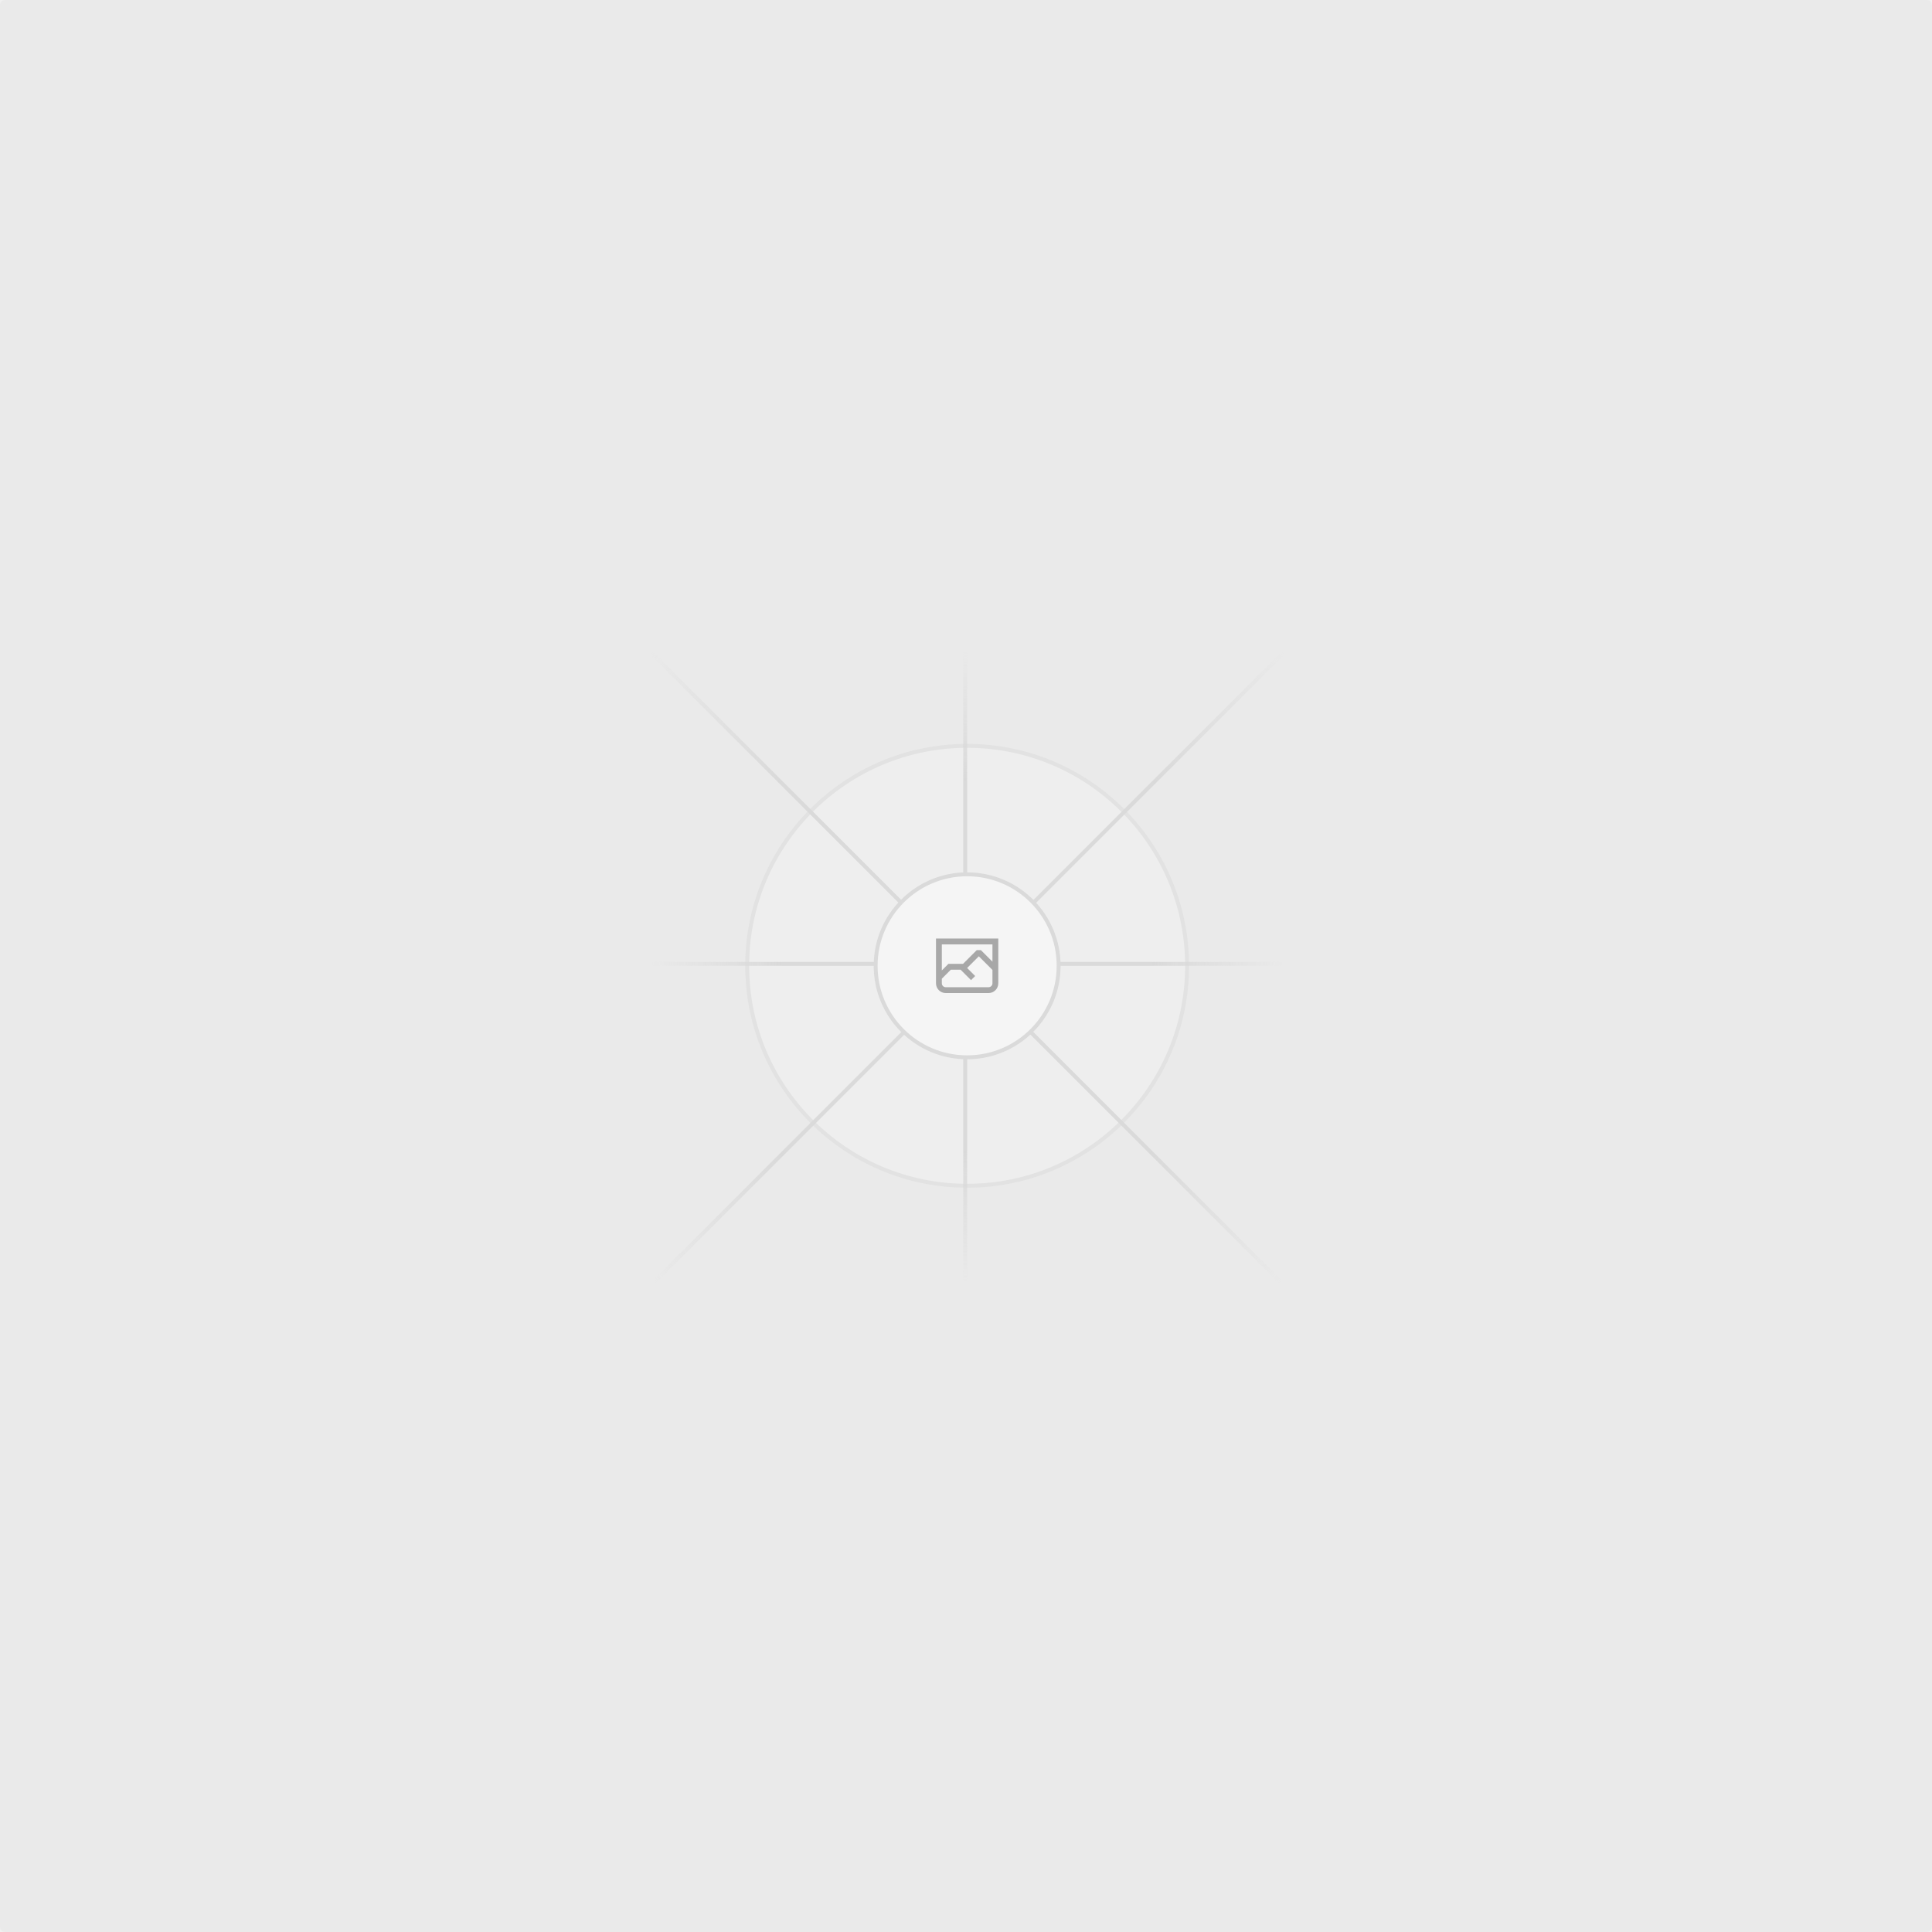
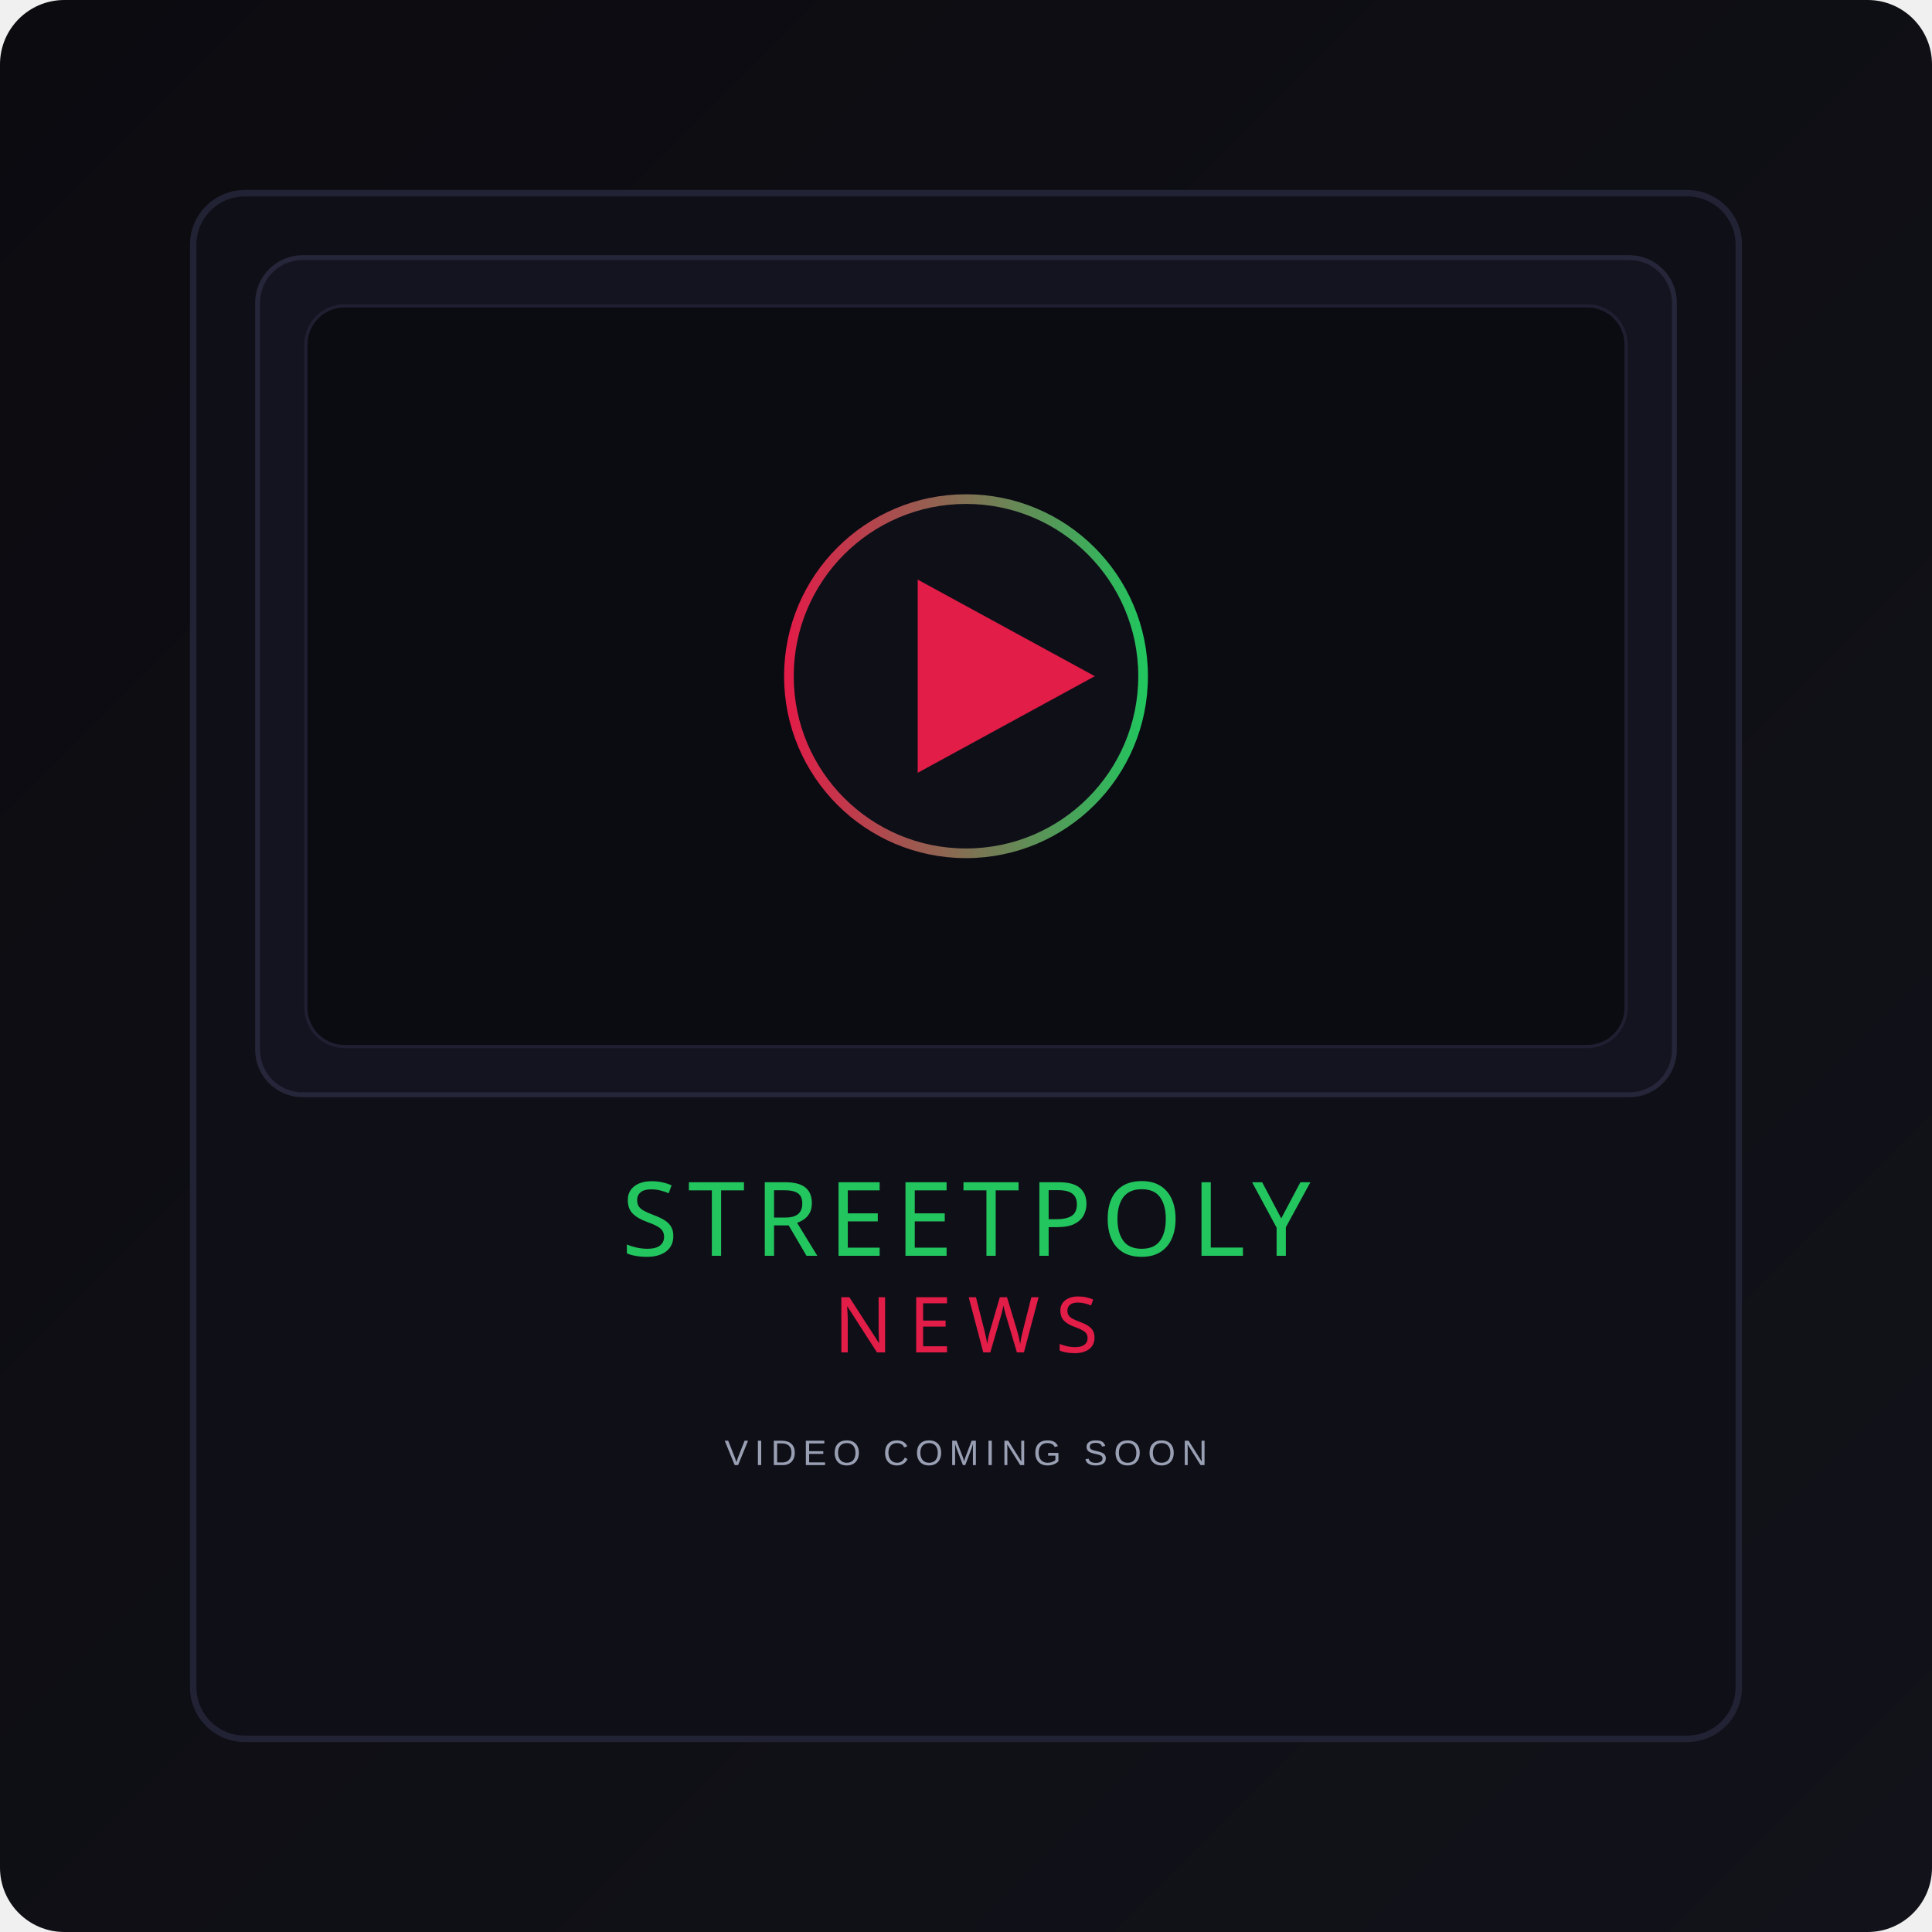
- <svg xmlns="http://www.w3.org/2000/svg" width="1200" height="1200" fill="none">
-   <rect width="1200" height="1200" fill="#EAEAEA" rx="3" />
-   <g opacity=".5">
-     <g opacity=".5">
-       <path fill="#FAFAFA" d="M600.709 736.5c-75.454 0-136.621-61.167-136.621-136.62 0-75.454 61.167-136.621 136.621-136.621 75.453 0 136.62 61.167 136.62 136.621 0 75.453-61.167 136.62-136.62 136.62Z" />
-       <path stroke="#C9C9C9" stroke-width="2.418" d="M600.709 736.5c-75.454 0-136.621-61.167-136.621-136.62 0-75.454 61.167-136.621 136.621-136.621 75.453 0 136.62 61.167 136.62 136.621 0 75.453-61.167 136.62-136.62 136.62Z" />
-     </g>
-     <path stroke="url(#a)" stroke-width="2.418" d="M0-1.209h553.581" transform="scale(1 -1) rotate(45 1163.11 91.165)" />
-     <path stroke="url(#b)" stroke-width="2.418" d="M404.846 598.671h391.726" />
-     <path stroke="url(#c)" stroke-width="2.418" d="M599.5 795.742V404.017" />
-     <path stroke="url(#d)" stroke-width="2.418" d="m795.717 796.597-391.441-391.44" />
-     <path fill="#fff" d="M600.709 656.704c-31.384 0-56.825-25.441-56.825-56.824 0-31.384 25.441-56.825 56.825-56.825 31.383 0 56.824 25.441 56.824 56.825 0 31.383-25.441 56.824-56.824 56.824Z" />
-     <g clip-path="url(#e)">
-       <path fill="#666" fill-rule="evenodd" d="M616.426 586.58h-31.434v16.176l3.553-3.554.531-.531h9.068l.074-.074 8.463-8.463h2.565l7.18 7.181V586.58Zm-15.715 14.654 3.698 3.699 1.283 1.282-2.565 2.565-1.282-1.283-5.2-5.199h-6.066l-5.514 5.514-.073.073v2.876a2.418 2.418 0 0 0 2.418 2.418h26.598a2.418 2.418 0 0 0 2.418-2.418v-8.317l-8.463-8.463-7.181 7.181-.071.072Zm-19.347 5.442v4.085a6.045 6.045 0 0 0 6.046 6.045h26.598a6.044 6.044 0 0 0 6.045-6.045v-7.108l1.356-1.355-1.282-1.283-.074-.073v-17.989h-38.689v23.43l-.146.146.146.147Z" clip-rule="evenodd" />
-     </g>
-     <path stroke="#C9C9C9" stroke-width="2.418" d="M600.709 656.704c-31.384 0-56.825-25.441-56.825-56.824 0-31.384 25.441-56.825 56.825-56.825 31.383 0 56.824 25.441 56.824 56.825 0 31.383-25.441 56.824-56.824 56.824Z" />
-   </g>
+ <svg xmlns="http://www.w3.org/2000/svg" width="1200" height="1200" viewBox="0 0 1200 1200">
  <defs>
-     <linearGradient id="a" x1="554.061" x2="-.48" y1=".083" y2=".087" gradientUnits="userSpaceOnUse">
-       <stop stop-color="#C9C9C9" stop-opacity="0" />
-       <stop offset=".208" stop-color="#C9C9C9" />
-       <stop offset=".792" stop-color="#C9C9C9" />
-       <stop offset="1" stop-color="#C9C9C9" stop-opacity="0" />
+     <linearGradient id="bg" x1="0" y1="0" x2="1" y2="1">
+       <stop offset="0" stop-color="#0b0b10" />
+       <stop offset="1" stop-color="#12121a" />
    </linearGradient>
-     <linearGradient id="b" x1="796.912" x2="404.507" y1="599.963" y2="599.965" gradientUnits="userSpaceOnUse">
-       <stop stop-color="#C9C9C9" stop-opacity="0" />
-       <stop offset=".208" stop-color="#C9C9C9" />
-       <stop offset=".792" stop-color="#C9C9C9" />
-       <stop offset="1" stop-color="#C9C9C9" stop-opacity="0" />
+     <linearGradient id="accent" x1="0" y1="0" x2="1" y2="0">
+       <stop offset="0" stop-color="#e11d48" />
+       <stop offset="1" stop-color="#22c55e" />
    </linearGradient>
-     <linearGradient id="c" x1="600.792" x2="600.794" y1="403.677" y2="796.082" gradientUnits="userSpaceOnUse">
-       <stop stop-color="#C9C9C9" stop-opacity="0" />
-       <stop offset=".208" stop-color="#C9C9C9" />
-       <stop offset=".792" stop-color="#C9C9C9" />
-       <stop offset="1" stop-color="#C9C9C9" stop-opacity="0" />
-     </linearGradient>
-     <linearGradient id="d" x1="404.85" x2="796.972" y1="403.903" y2="796.02" gradientUnits="userSpaceOnUse">
-       <stop stop-color="#C9C9C9" stop-opacity="0" />
-       <stop offset=".208" stop-color="#C9C9C9" />
-       <stop offset=".792" stop-color="#C9C9C9" />
-       <stop offset="1" stop-color="#C9C9C9" stop-opacity="0" />
-     </linearGradient>
-     <clipPath id="e">
-       <path fill="#fff" d="M581.364 580.535h38.689v38.689h-38.689z" />
-     </clipPath>
  </defs>
+   <rect width="1200" height="1200" rx="40" fill="url(#bg)" />
+   <rect x="120" y="120" width="960" height="960" rx="32" fill="#0f0f17" stroke="#222235" stroke-width="4" />
+   <rect x="160" y="160" width="880" height="520" rx="28" fill="#141421" stroke="#26263a" stroke-width="3" />
+   <rect x="190" y="190" width="820" height="460" rx="24" fill="#0b0b12" stroke="#1f1f31" stroke-width="2" />
+   <circle cx="600" cy="420" r="110" fill="#0f0f18" stroke="url(#accent)" stroke-width="6" />
+   <polygon points="570,360 680,420 570,480" fill="#e11d48" />
+   <text x="600" y="780" text-anchor="middle" font-family="Montserrat, Impact, Arial Black, sans-serif" font-size="64" fill="#22c55e" letter-spacing="6">STREETPOLY</text>
+   <text x="600" y="840" text-anchor="middle" font-family="Montserrat, Impact, Arial Black, sans-serif" font-size="48" fill="#e11d48" letter-spacing="10">NEWS</text>
+   <text x="600" y="910" text-anchor="middle" font-family="Arial, sans-serif" font-size="22" fill="#9aa0b4" letter-spacing="4">VIDEO COMING SOON</text>
</svg>
